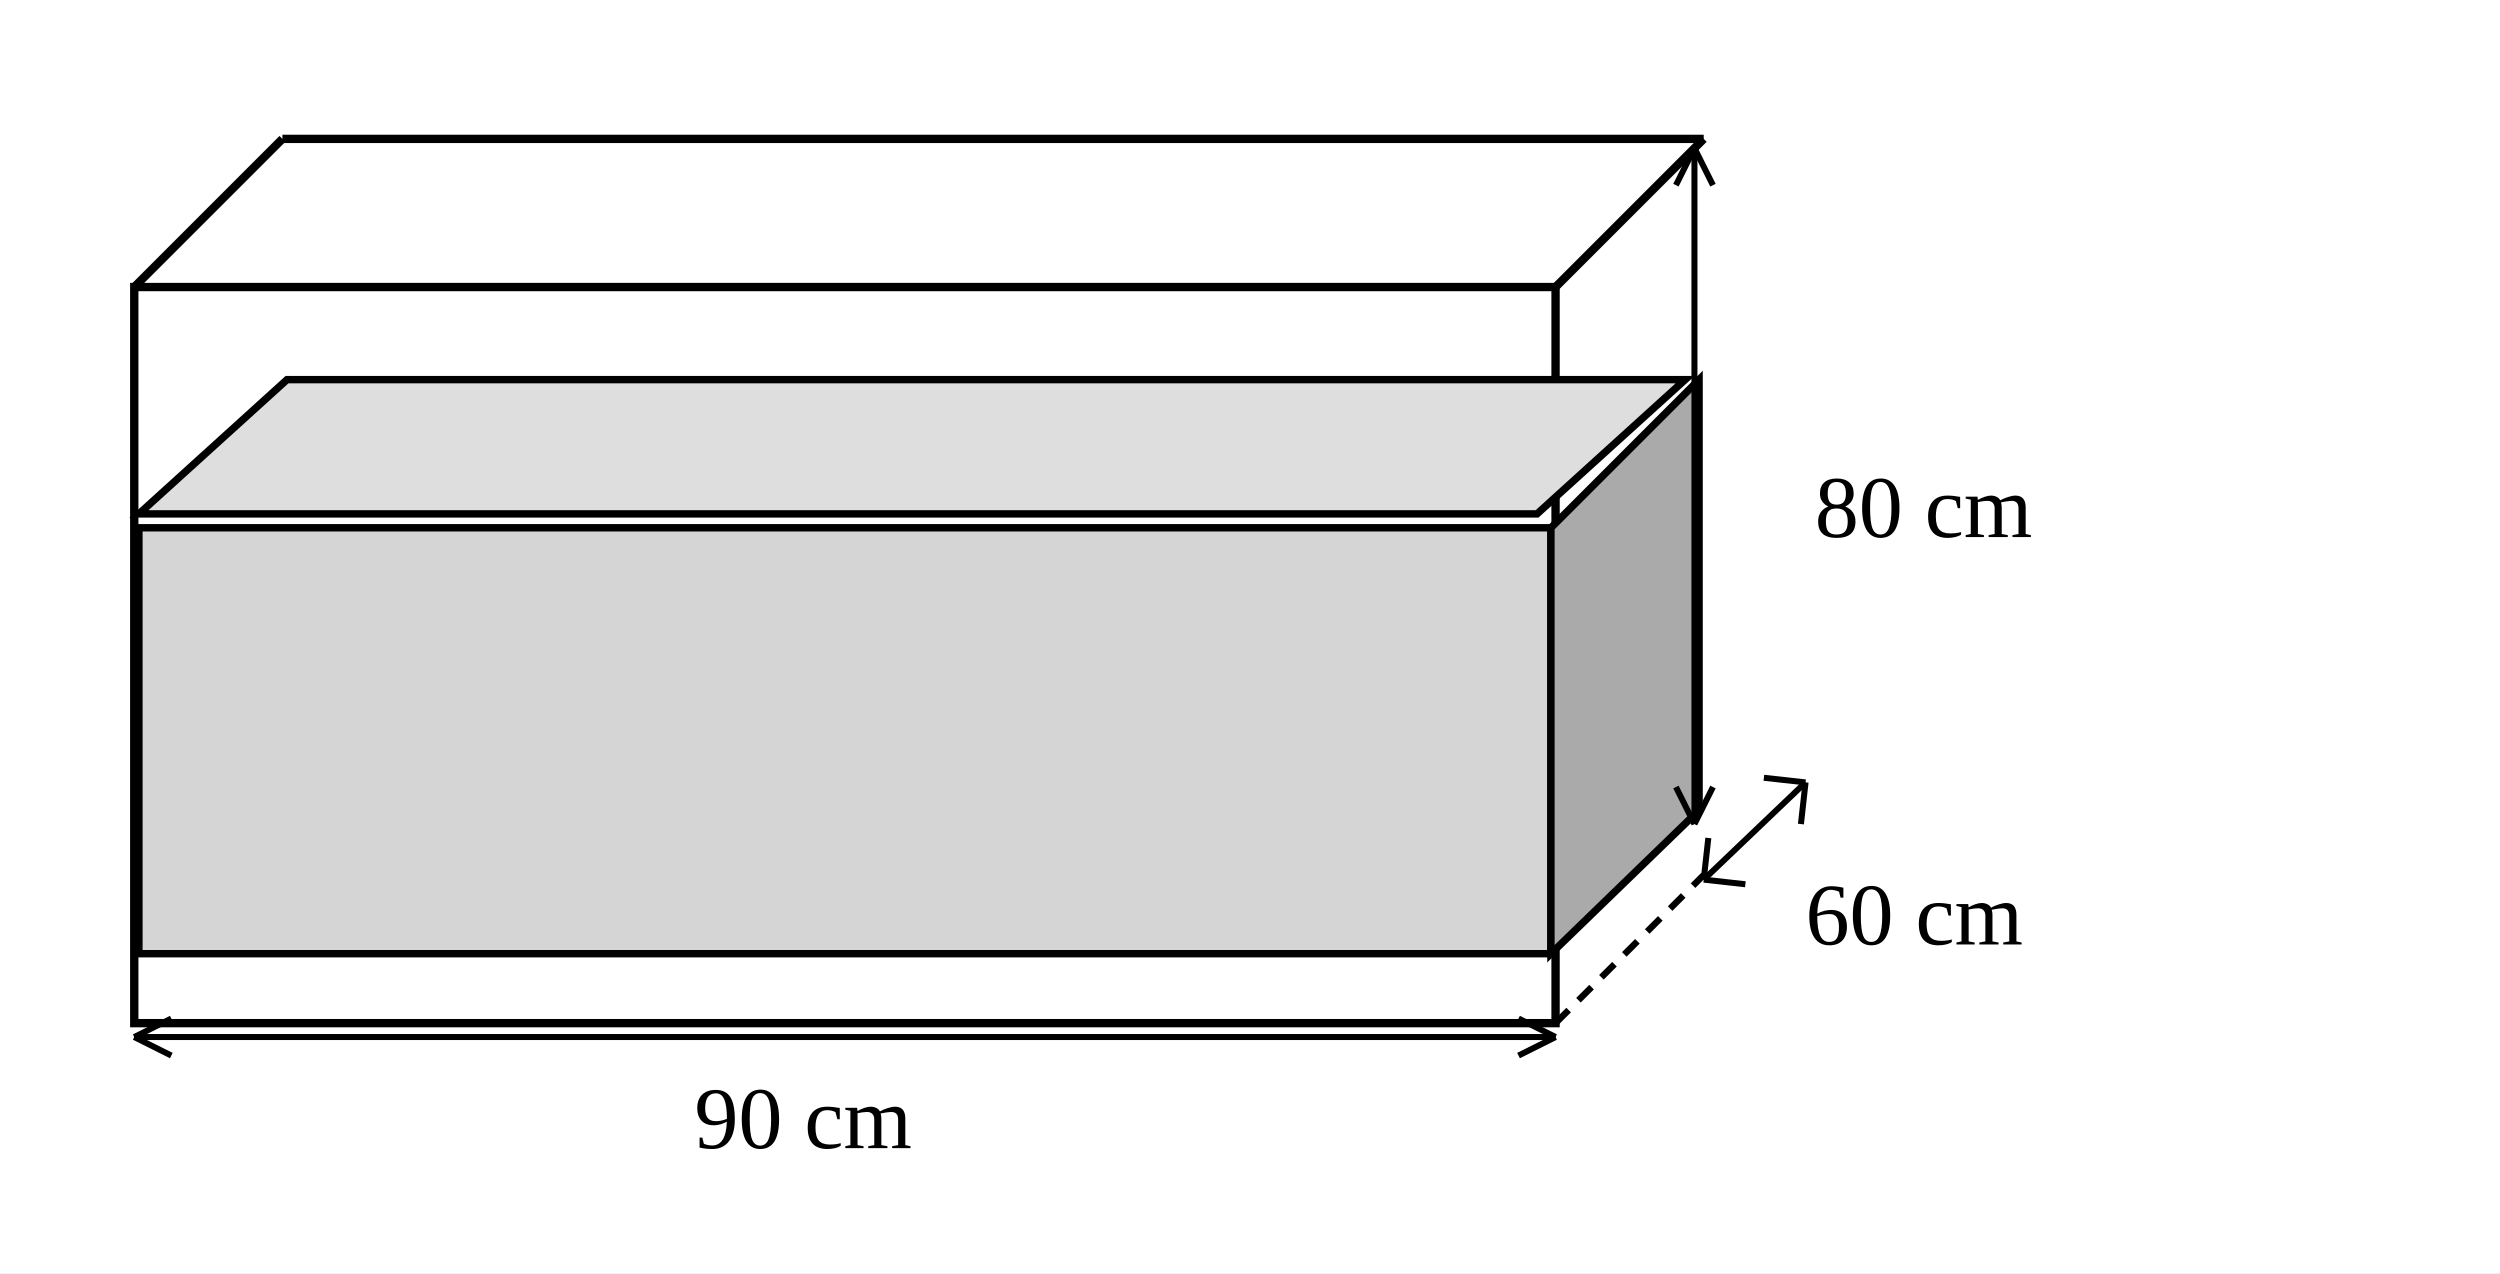
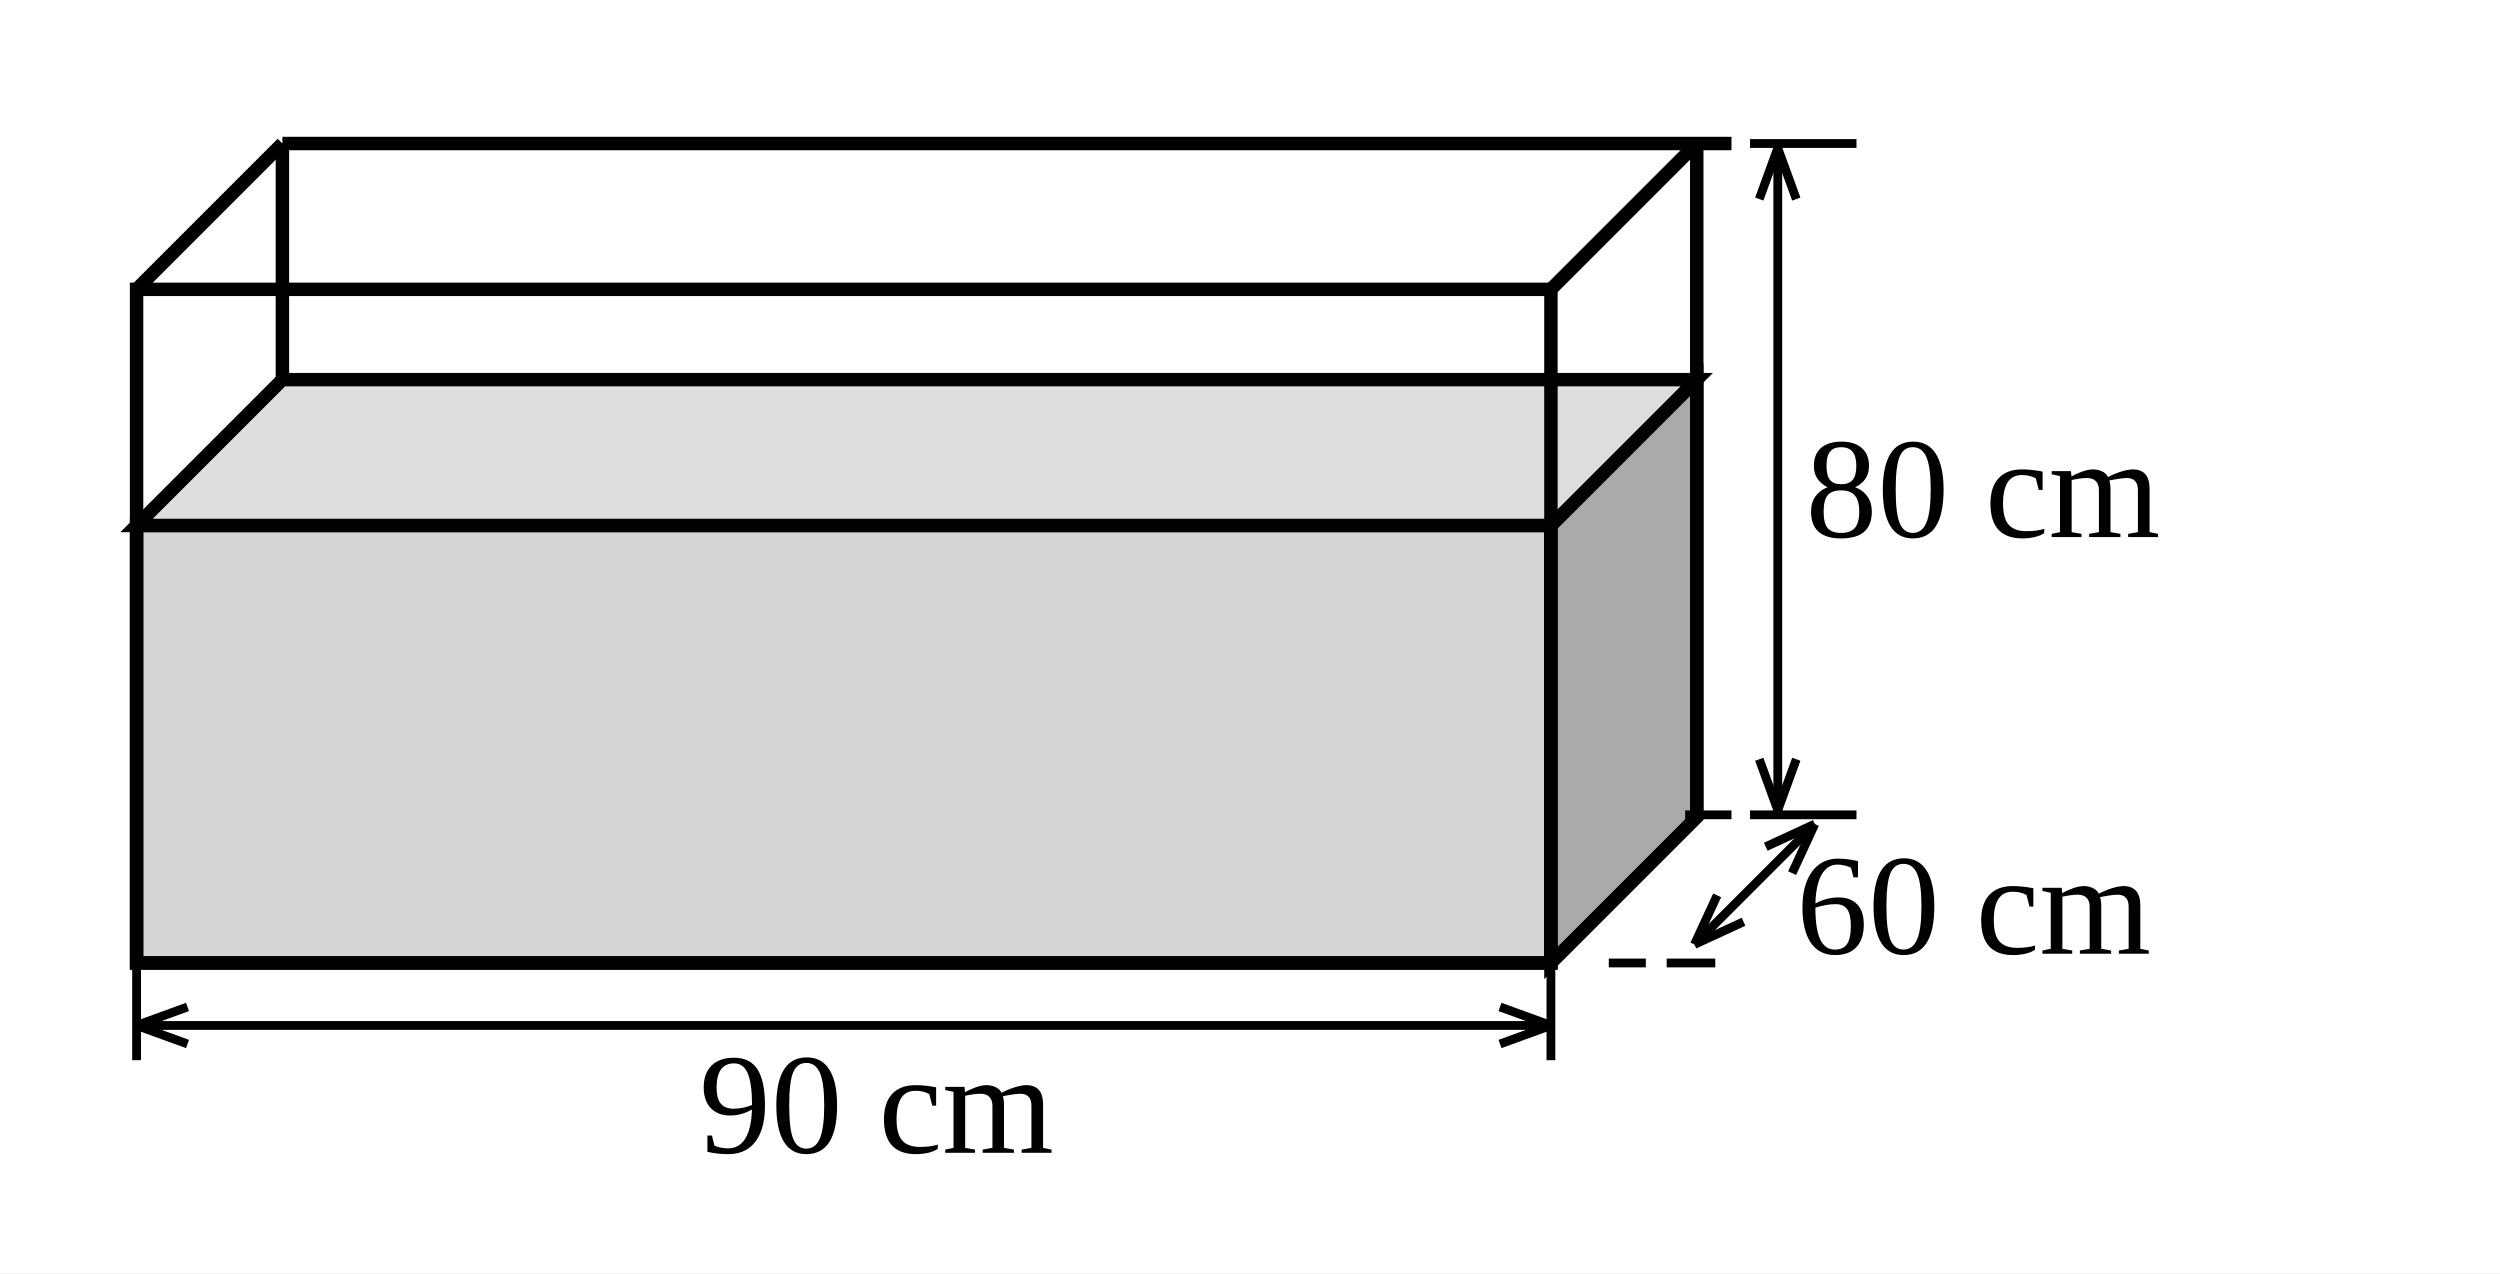
<svg xmlns="http://www.w3.org/2000/svg" width="540" height="275" viewBox="0 0 540 275">
  <rect width="540" height="275" fill="#fff" />
-   <path d="M 29,62 L 336,62 L 336,221 L 29,221 Z" fill="none" stroke="#000" stroke-width="1.8" />
-   <line x1="29" y1="62" x2="61" y2="30" stroke="#000" stroke-width="1.8" />
-   <line x1="336" y1="62" x2="368" y2="30" stroke="#000" stroke-width="1.8" />
-   <line x1="61" y1="30" x2="368" y2="30" stroke="#000" stroke-width="1.8" />
-   <path d="M 30,111 L 332,111 L 364,82 L 62,82 Z" fill="#DEDEDE" stroke="#000" stroke-width="1.6" />
-   <path d="M 30,114 L 335,114 L 335,206 L 30,206 Z" fill="#D5D5D5" stroke="#000" stroke-width="1.6" />
-   <path d="M 335,114 L 367,82 L 367,175 L 335,206 Z" fill="#AAAAAA" stroke="#000" stroke-width="1.6" />
-   <line x1="336" y1="221" x2="368" y2="189" stroke="#000" stroke-width="1.4" stroke-dasharray="4,3" />
-   <g stroke="#000" stroke-width="1.3" fill="none">
-     <line x1="29" y1="224" x2="336" y2="224" />
-     <path d="M 29,224 l 8,-4 M 29,224 l 8,4" />
-     <path d="M 336,224 l -8,-4 M 336,224 l -8,4" />
+   <path d="M 29.5,113.5 L 335,113.5 L 335,208 L 29.5,208 Z" fill="#D5D5D5" stroke="#000" stroke-width="2.9" />
+   <path d="M 335,113.5 L 366.5,82 L 366.5,176.5 L 335,208 Z" fill="#AAAAAA" stroke="#000" stroke-width="2.9" />
+   <path d="M 29.5,113.5 L 335,113.5 L 366.5,82 L 61,82 Z" fill="#DEDEDE" stroke="#000" stroke-width="2.9" />
+   <path d="M 29.5,62.5 L 335,62.5 L 335,208 L 29.5,208 Z" fill="none" stroke="#000" stroke-width="2.9" />
+   <g stroke="#000" stroke-width="2.9" fill="none">
+     <line x1="29.5" y1="62.5" x2="61" y2="31" />
+     <line x1="335" y1="62.5" x2="366.5" y2="31" />
+     <line x1="61" y1="31" x2="374" y2="31" />
+     <line x1="61" y1="31" x2="61" y2="82" />
+     <line x1="366.5" y1="31" x2="366.5" y2="176.5" />
  </g>
-   <text x="150" y="248" font-family="Times New Roman,serif" font-size="19" fill="#000">90 cm</text>
-   <g stroke="#000" stroke-width="1.3" fill="none">
-     <line x1="366" y1="32" x2="366" y2="178" />
-     <path d="M 366,32 l -4,8 M 366,32 l 4,8" />
-     <path d="M 366,178 l -4,-8 M 366,178 l 4,-8" />
+   <g stroke="#000" stroke-width="1.9" fill="none">
+     <line x1="29.5" y1="208" x2="29.5" y2="229" />
+     <line x1="335" y1="208" x2="335" y2="229" />
+     <line x1="29.5" y1="221.5" x2="335" y2="221.5" />
+     <path d="M 29.5,221.5 l 11,-4 M 29.5,221.5 l 11,4" />
+     <path d="M 335,221.5 l -11,-4 M 335,221.5 l -11,4" />
  </g>
-   <text x="392" y="116" font-family="Times New Roman,serif" font-size="19" fill="#000">80 cm</text>
-   <g stroke="#000" stroke-width="1.3" fill="none">
-     <line x1="368" y1="190" x2="390" y2="169" />
-     <path d="M 368,190 l 1,-9 M 368,190 l 9,1" />
-     <path d="M 390,169 l -1,9 M 390,169 l -9,-1" />
+   <text x="151" y="249" font-family="Times New Roman,serif" font-size="31" fill="#000">90 cm</text>
+   <g stroke="#000" stroke-width="1.9" fill="none">
+     <line x1="378" y1="31" x2="401" y2="31" />
+     <line x1="364" y1="176" x2="374" y2="176" />
+     <line x1="378" y1="176" x2="401" y2="176" />
+     <line x1="384" y1="31" x2="384" y2="176" />
+     <path d="M 384,32 l -4,11 M 384,32 l 4,11" />
+     <path d="M 384,175 l -4,-11 M 384,175 l 4,-11" />
  </g>
-   <text x="390" y="204" font-family="Times New Roman,serif" font-size="19" fill="#000">60 cm</text>
+   <text x="390" y="116" font-family="Times New Roman,serif" font-size="31" fill="#000">80 cm</text>
+   <g stroke="#000" stroke-width="1.9" fill="none">
+     <line x1="347.5" y1="208" x2="355.5" y2="208" />
+     <line x1="360" y1="208" x2="370.5" y2="208" />
+     <line x1="366" y1="204" x2="392" y2="178" />
+     <path d="M 392,178 l -4.9,10.6 M 392,178 l -10.6,4.9" />
+     <path d="M 366,204 l 10.6,-4.9 M 366,204 l 4.9,-10.6" />
+   </g>
+   <text x="388" y="206" font-family="Times New Roman,serif" font-size="31" fill="#000">60 cm</text>
</svg>
